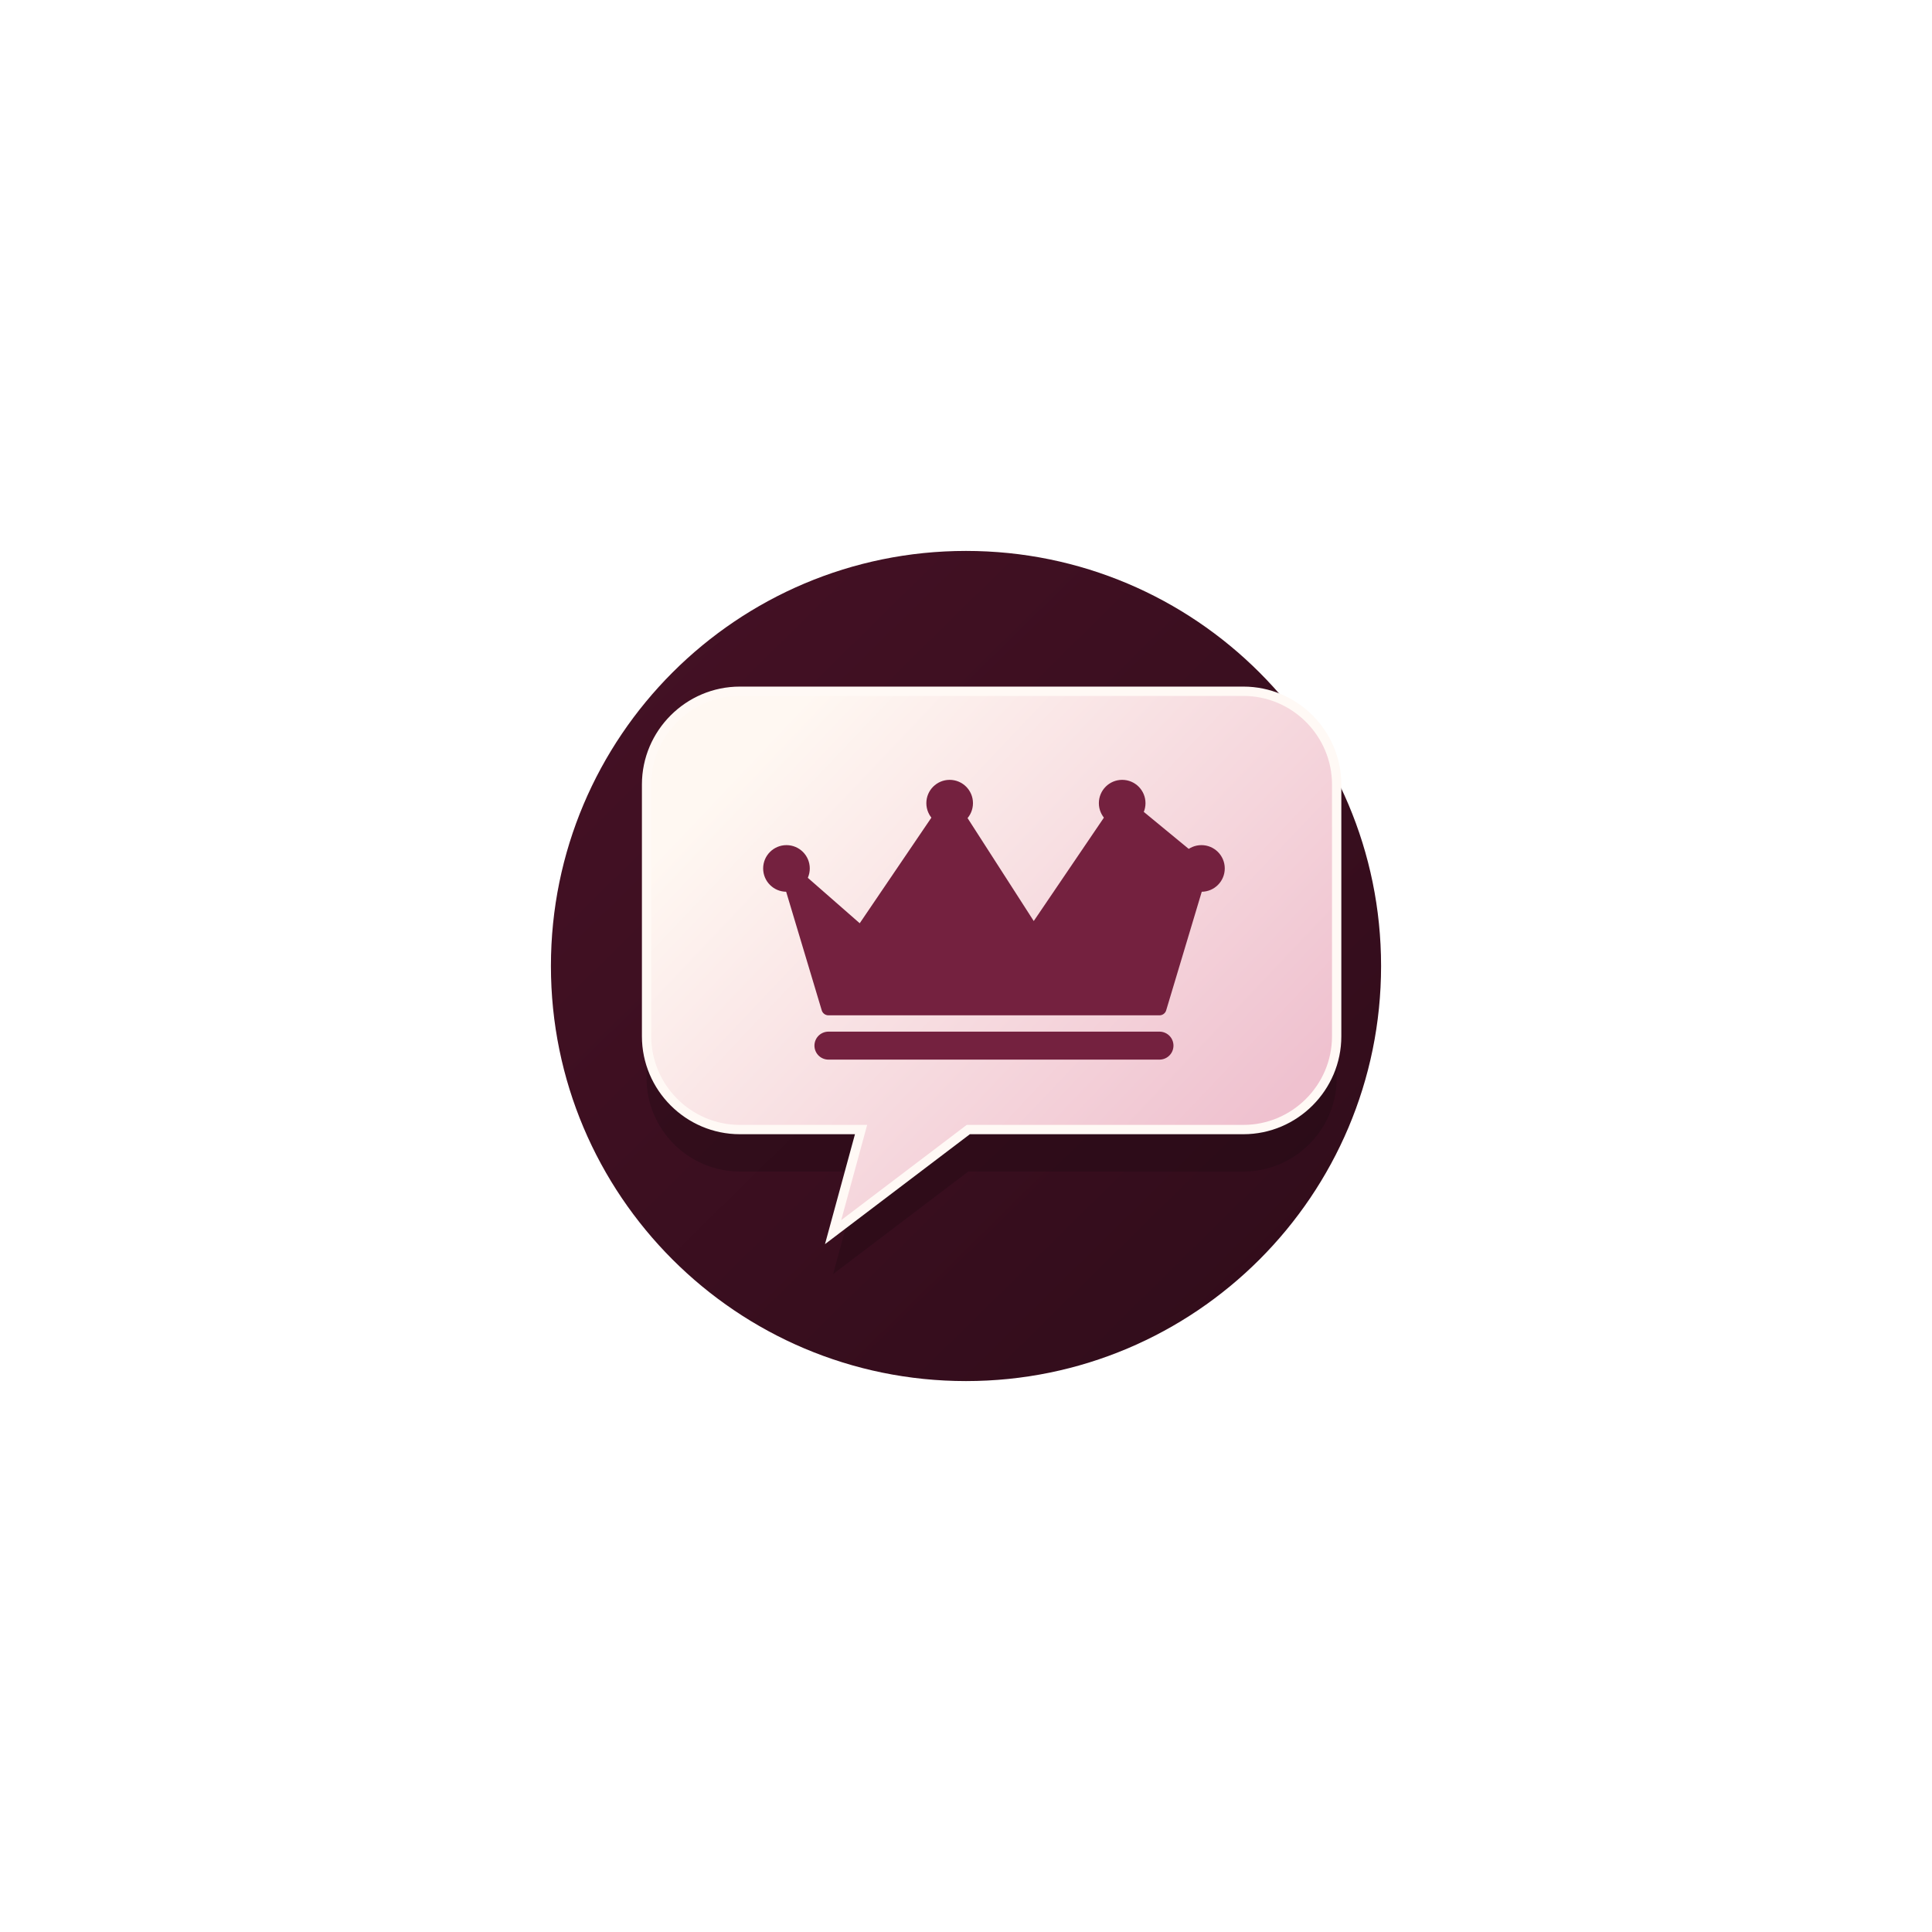
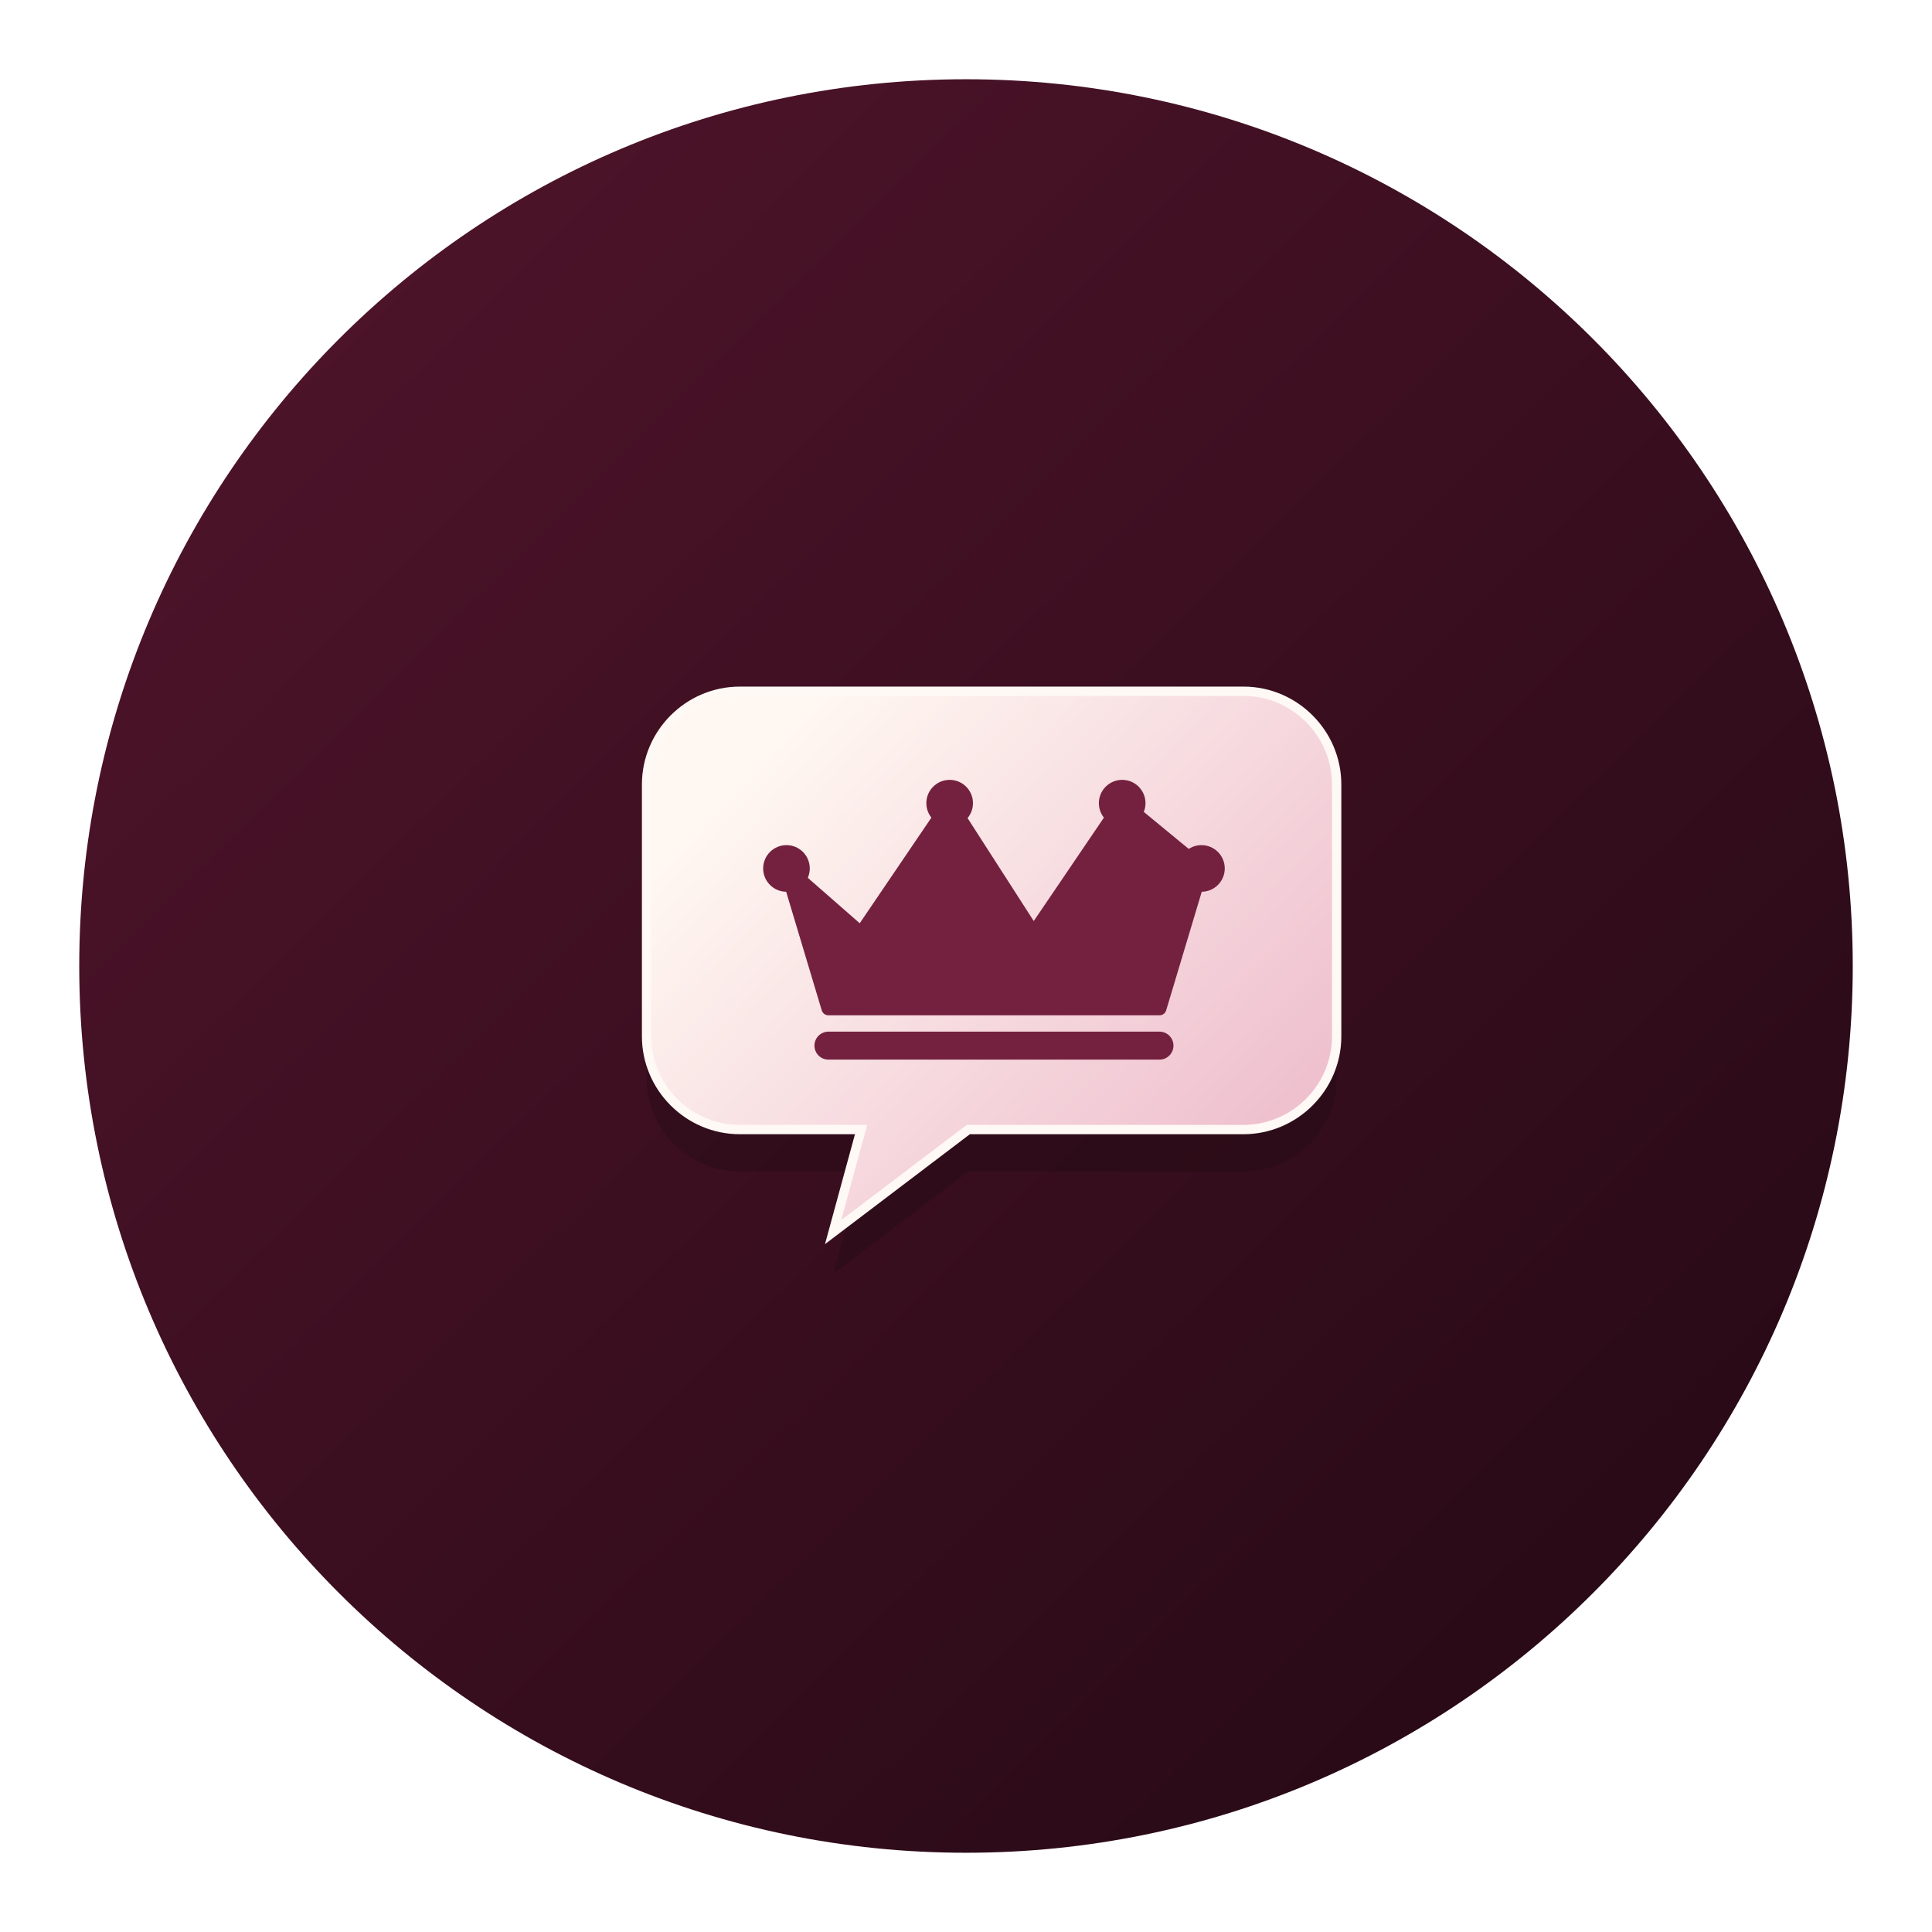
<svg xmlns="http://www.w3.org/2000/svg" width="512" height="512" viewBox="0 0 512 512">
  <defs>
    <linearGradient id="circle-bg" x1="12" y1="8" x2="500" y2="504" gradientUnits="userSpaceOnUse">
      <stop stop-color="#54152D" />
      <stop offset="1" stop-color="#210812" />
    </linearGradient>
    <linearGradient id="crown" x1="48" y1="47" x2="145" y2="139" gradientUnits="userSpaceOnUse">
      <stop stop-color="#FFF8F2" />
      <stop offset="1" stop-color="#EFC1CF" />
    </linearGradient>
  </defs>
-   <circle cx="256" cy="256" r="110" fill="url(#circle-bg)" />
+   <circle cx="256" cy="256" r="235" fill="url(#circle-bg)" />
  <svg x="80" y="80" width="352" height="352" viewBox="0 0 192 192" overflow="hidden">
    <g transform="translate(35 30) scale(0.674)">
      <g transform="translate(0 2)">
        <path d="M42 42h108c11 0 20 9 20 20v54c0 11-9 20-20 20H91l-29 22 6-22H42c-11 0-20-9-20-20V62c0-11 9-20 20-20Z" fill="#12060D" opacity=".25" transform="translate(0 4)" />
        <path d="M42 37h108c11 0 20 9 20 20v54c0 11-9 20-20 20H91l-29 22 6-22H42c-11 0-20-9-20-20V57c0-11 9-20 20-20Z" fill="url(#crown)" stroke="#FFF9F5" stroke-width="2" />
        <path d="M52 75 68 89 87 61 105 89 124 61 141 75 132 105H61Z" fill="#74213F" stroke="#74213F" stroke-linejoin="round" stroke-width="3" />
        <path d="M61 113h71" fill="none" stroke="#74213F" stroke-width="6" stroke-linecap="round" />
        <circle cx="52" cy="75" r="5" fill="#74213F" />
        <circle cx="87" cy="61" r="5" fill="#74213F" />
        <circle cx="124" cy="61" r="5" fill="#74213F" />
        <circle cx="141" cy="75" r="5" fill="#74213F" />
      </g>
    </g>
  </svg>
</svg>
